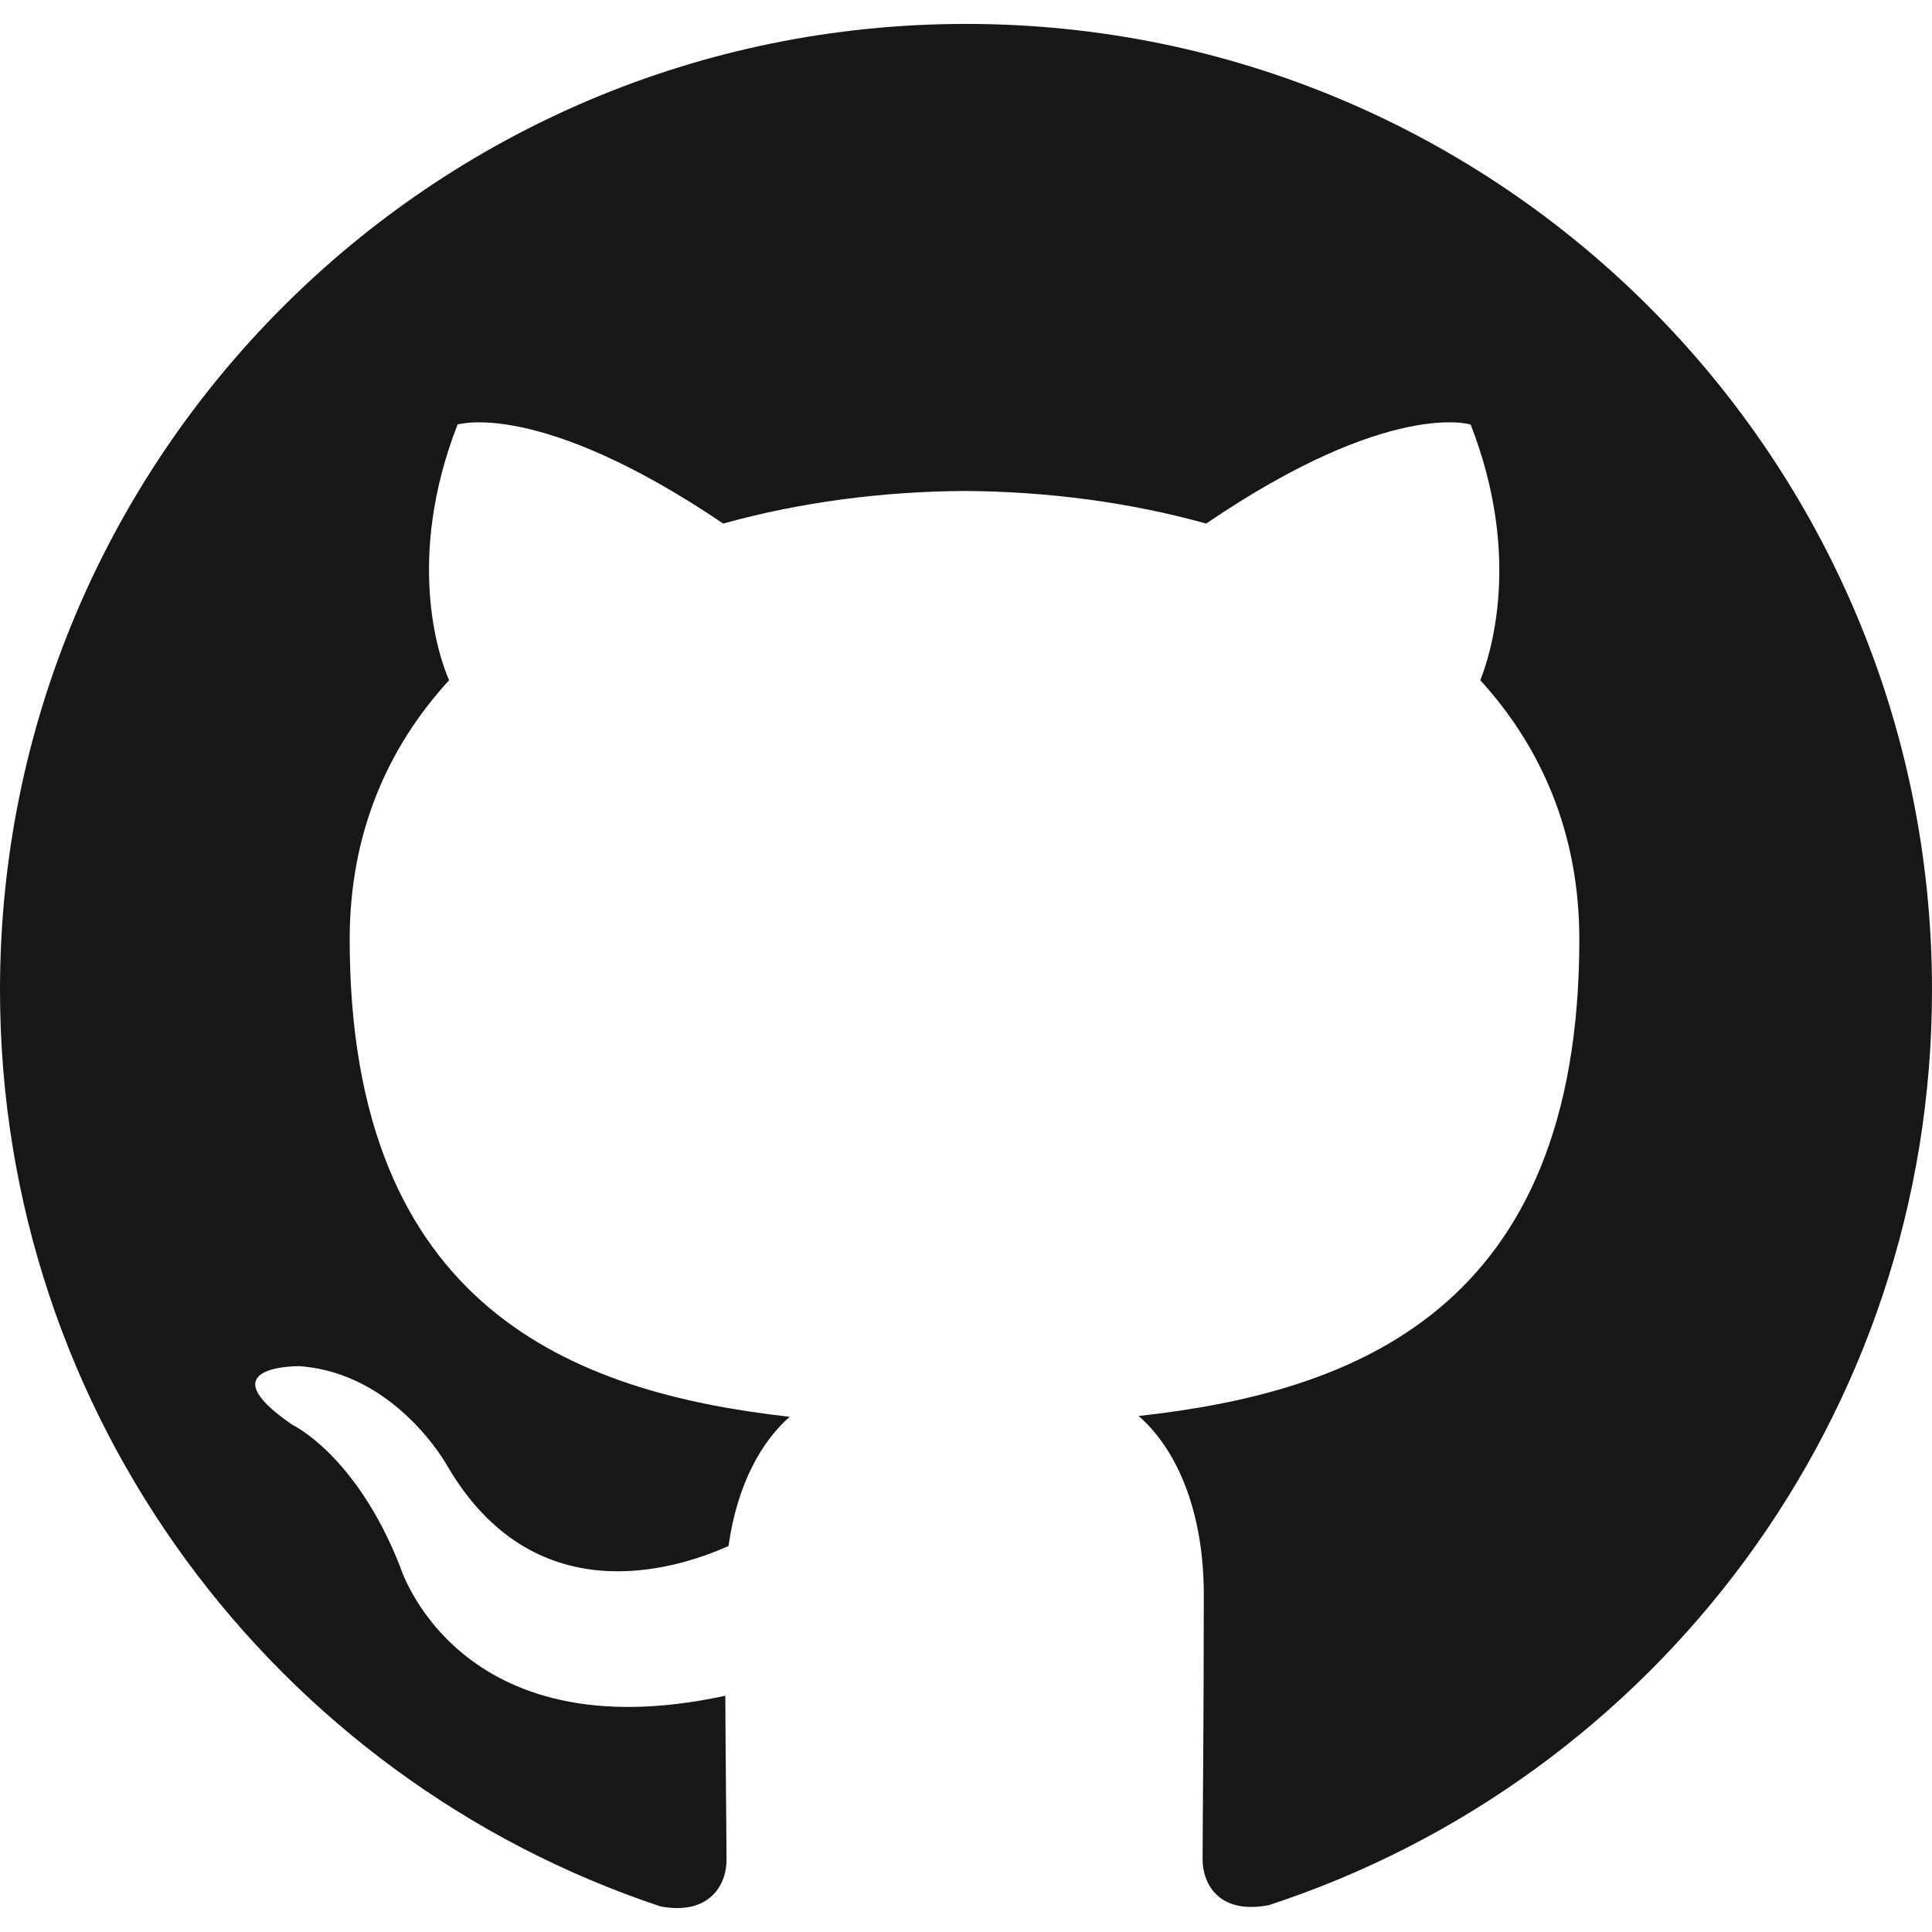
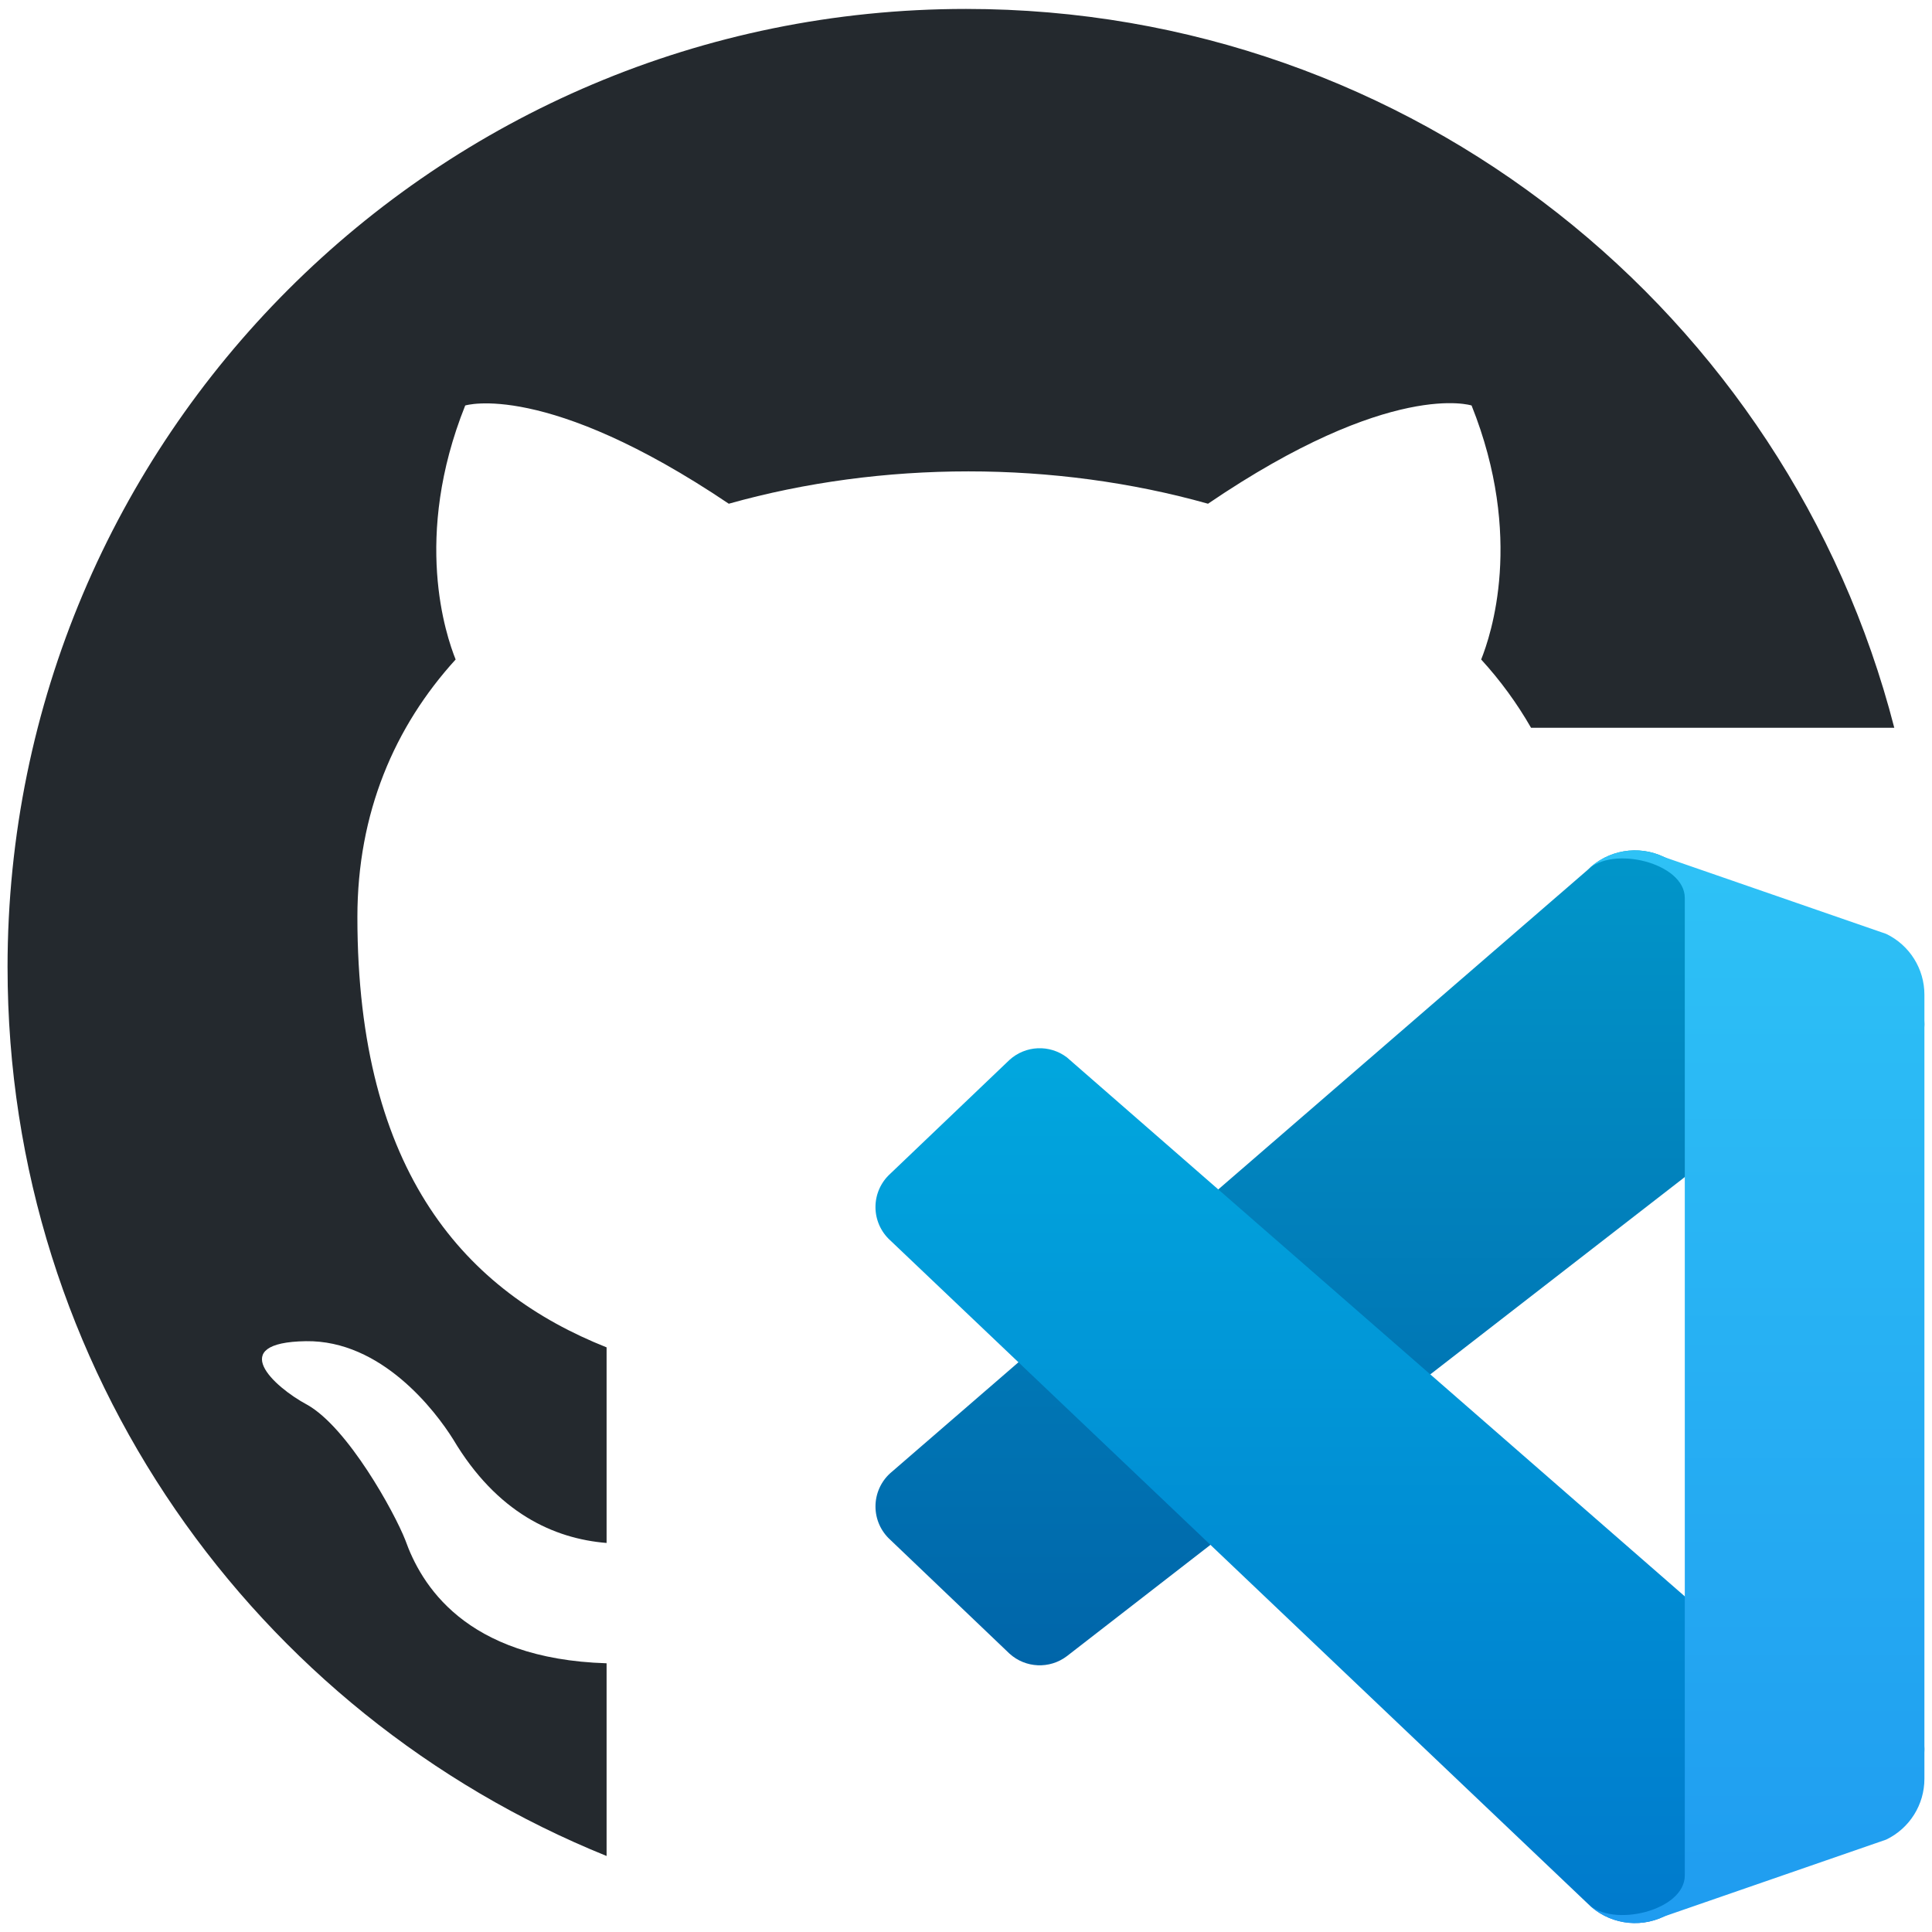
- <svg xmlns="http://www.w3.org/2000/svg" role="img" viewBox="0 0 24 24">
-   <path d="M12 .297c-6.63 0-12 5.373-12 12 0 5.303 3.438 9.8 8.205 11.385.6.113.82-.258.82-.577 0-.285-.01-1.04-.015-2.04-3.338.724-4.042-1.61-4.042-1.61C4.422 18.07 3.633 17.7 3.633 17.7c-1.087-.744.084-.729.084-.729 1.205.084 1.838 1.236 1.838 1.236 1.07 1.835 2.809 1.305 3.495.998.108-.776.417-1.305.76-1.605-2.665-.3-5.466-1.332-5.466-5.93 0-1.31.465-2.38 1.235-3.22-.135-.303-.54-1.523.105-3.176 0 0 1.005-.322 3.3 1.23.96-.267 1.98-.399 3-.405 1.02.006 2.04.138 3 .405 2.28-1.552 3.285-1.23 3.285-1.23.645 1.653.24 2.873.12 3.176.765.84 1.23 1.91 1.23 3.22 0 4.61-2.805 5.625-5.475 5.92.42.36.81 1.096.81 2.22 0 1.606-.015 2.896-.015 3.286 0 .315.21.69.825.57C20.565 22.092 24 17.592 24 12.297c0-6.627-5.373-12-12-12" fill="#181717" />
+ <svg xmlns="http://www.w3.org/2000/svg" viewBox="0 0 128 128">
+   <defs>
+     <linearGradient id="a" x1="11.622" x2="11.622" y1="7.023" y2="13.825" gradientTransform="translate(.5 .592) scale(7.9375)" gradientUnits="userSpaceOnUse">
+       <stop offset="0" stop-color="#0196CA" />
+       <stop offset="1" stop-color="#0065A9" />
+     </linearGradient>
+     <linearGradient id="b" x1="11.622" x2="11.622" y1="8.675" y2="15.977" gradientTransform="translate(.5 .592) scale(7.9375)" gradientUnits="userSpaceOnUse">
+       <stop offset="0" stop-color="#01A7DE" />
+       <stop offset="1" stop-color="#007ACC" />
+     </linearGradient>
+     <linearGradient id="c" x1="14.594" x2="14.594" y1="7.023" y2="15.977" gradientTransform="translate(.5 .592) scale(7.9375)" gradientUnits="userSpaceOnUse">
+       <stop offset="0" stop-color="#2EC2F6" />
+       <stop offset="1" stop-color="#1F9CF0" />
+     </linearGradient>
+   </defs>
+   <path fill="#24292e" d="M.5 64.092C.5 29.008 28.916.592 64 .592c29.601 0 54.457 20.23 61.501 47.625h-24.065a25.436 25.436 0 0 0-3.305-4.524c.635-1.588 2.857-8.097-.635-16.828 0 0-5.318-1.747-17.462 6.508-5.08-1.428-10.478-2.143-15.875-2.143s-10.795.715-15.875 2.143c-12.144-8.175-17.462-6.508-17.462-6.508-3.493 8.73-1.27 15.24-.635 16.828-4.048 4.445-6.509 10.16-6.509 17.066 0 17.057 7.281 24.836 16.51 28.507v12.959c-3.492-.284-7.264-1.992-10.16-6.858-1.19-1.905-4.762-6.588-9.763-6.51-5.318.08-2.143 3.017.08 4.208 2.698 1.508 5.794 7.143 6.508 8.97 1.024 2.878 3.903 7.87 13.335 8.162v12.767C16.906 113.541.501 90.788.501 64.093z" />
+   <path fill="url(#a)" d="m124.97 63.867-14.719-7.087a4.45 4.45 0 0 0-5.077.863l-46.2 39.965a2.977 2.977 0 0 0 .003 4.402l7.904 7.547a2.977 2.977 0 0 0 3.801.169l40.941-31.744 9.647-10.638c.988-1.09 2.1-2.382 3.563-2.23 1.412.148 2.665 1.31 2.665 2.946v-.17a4.465 4.465 0 0 0-2.528-4.023z" />
+   <path fill="url(#b)" d="m124.97 119.88-14.719 7.087a4.449 4.449 0 0 1-5.077-.863l-46.2-43.933a2.977 2.977 0 0 1 .003-4.403l7.904-7.546a2.977 2.977 0 0 1 3.801-.17l40.941 35.713 9.647 10.639c.988 1.09 2.1 2.382 3.563 2.23 1.413-.149 2.665-1.311 2.665-2.947v.171a4.465 4.465 0 0 1-2.528 4.023z" />
+   <path fill="url(#c)" d="M110.25 126.97a4.451 4.451 0 0 1-5.078-.864c1.648 1.647 6.45.48 6.45-1.85V59.494c0-2.33-4.802-3.497-6.45-1.85a4.452 4.452 0 0 1 5.078-.863l14.717 5.093a4.465 4.465 0 0 1 2.53 4.023v51.956c0 1.716-.984 3.28-2.53 4.024z" />
</svg>
